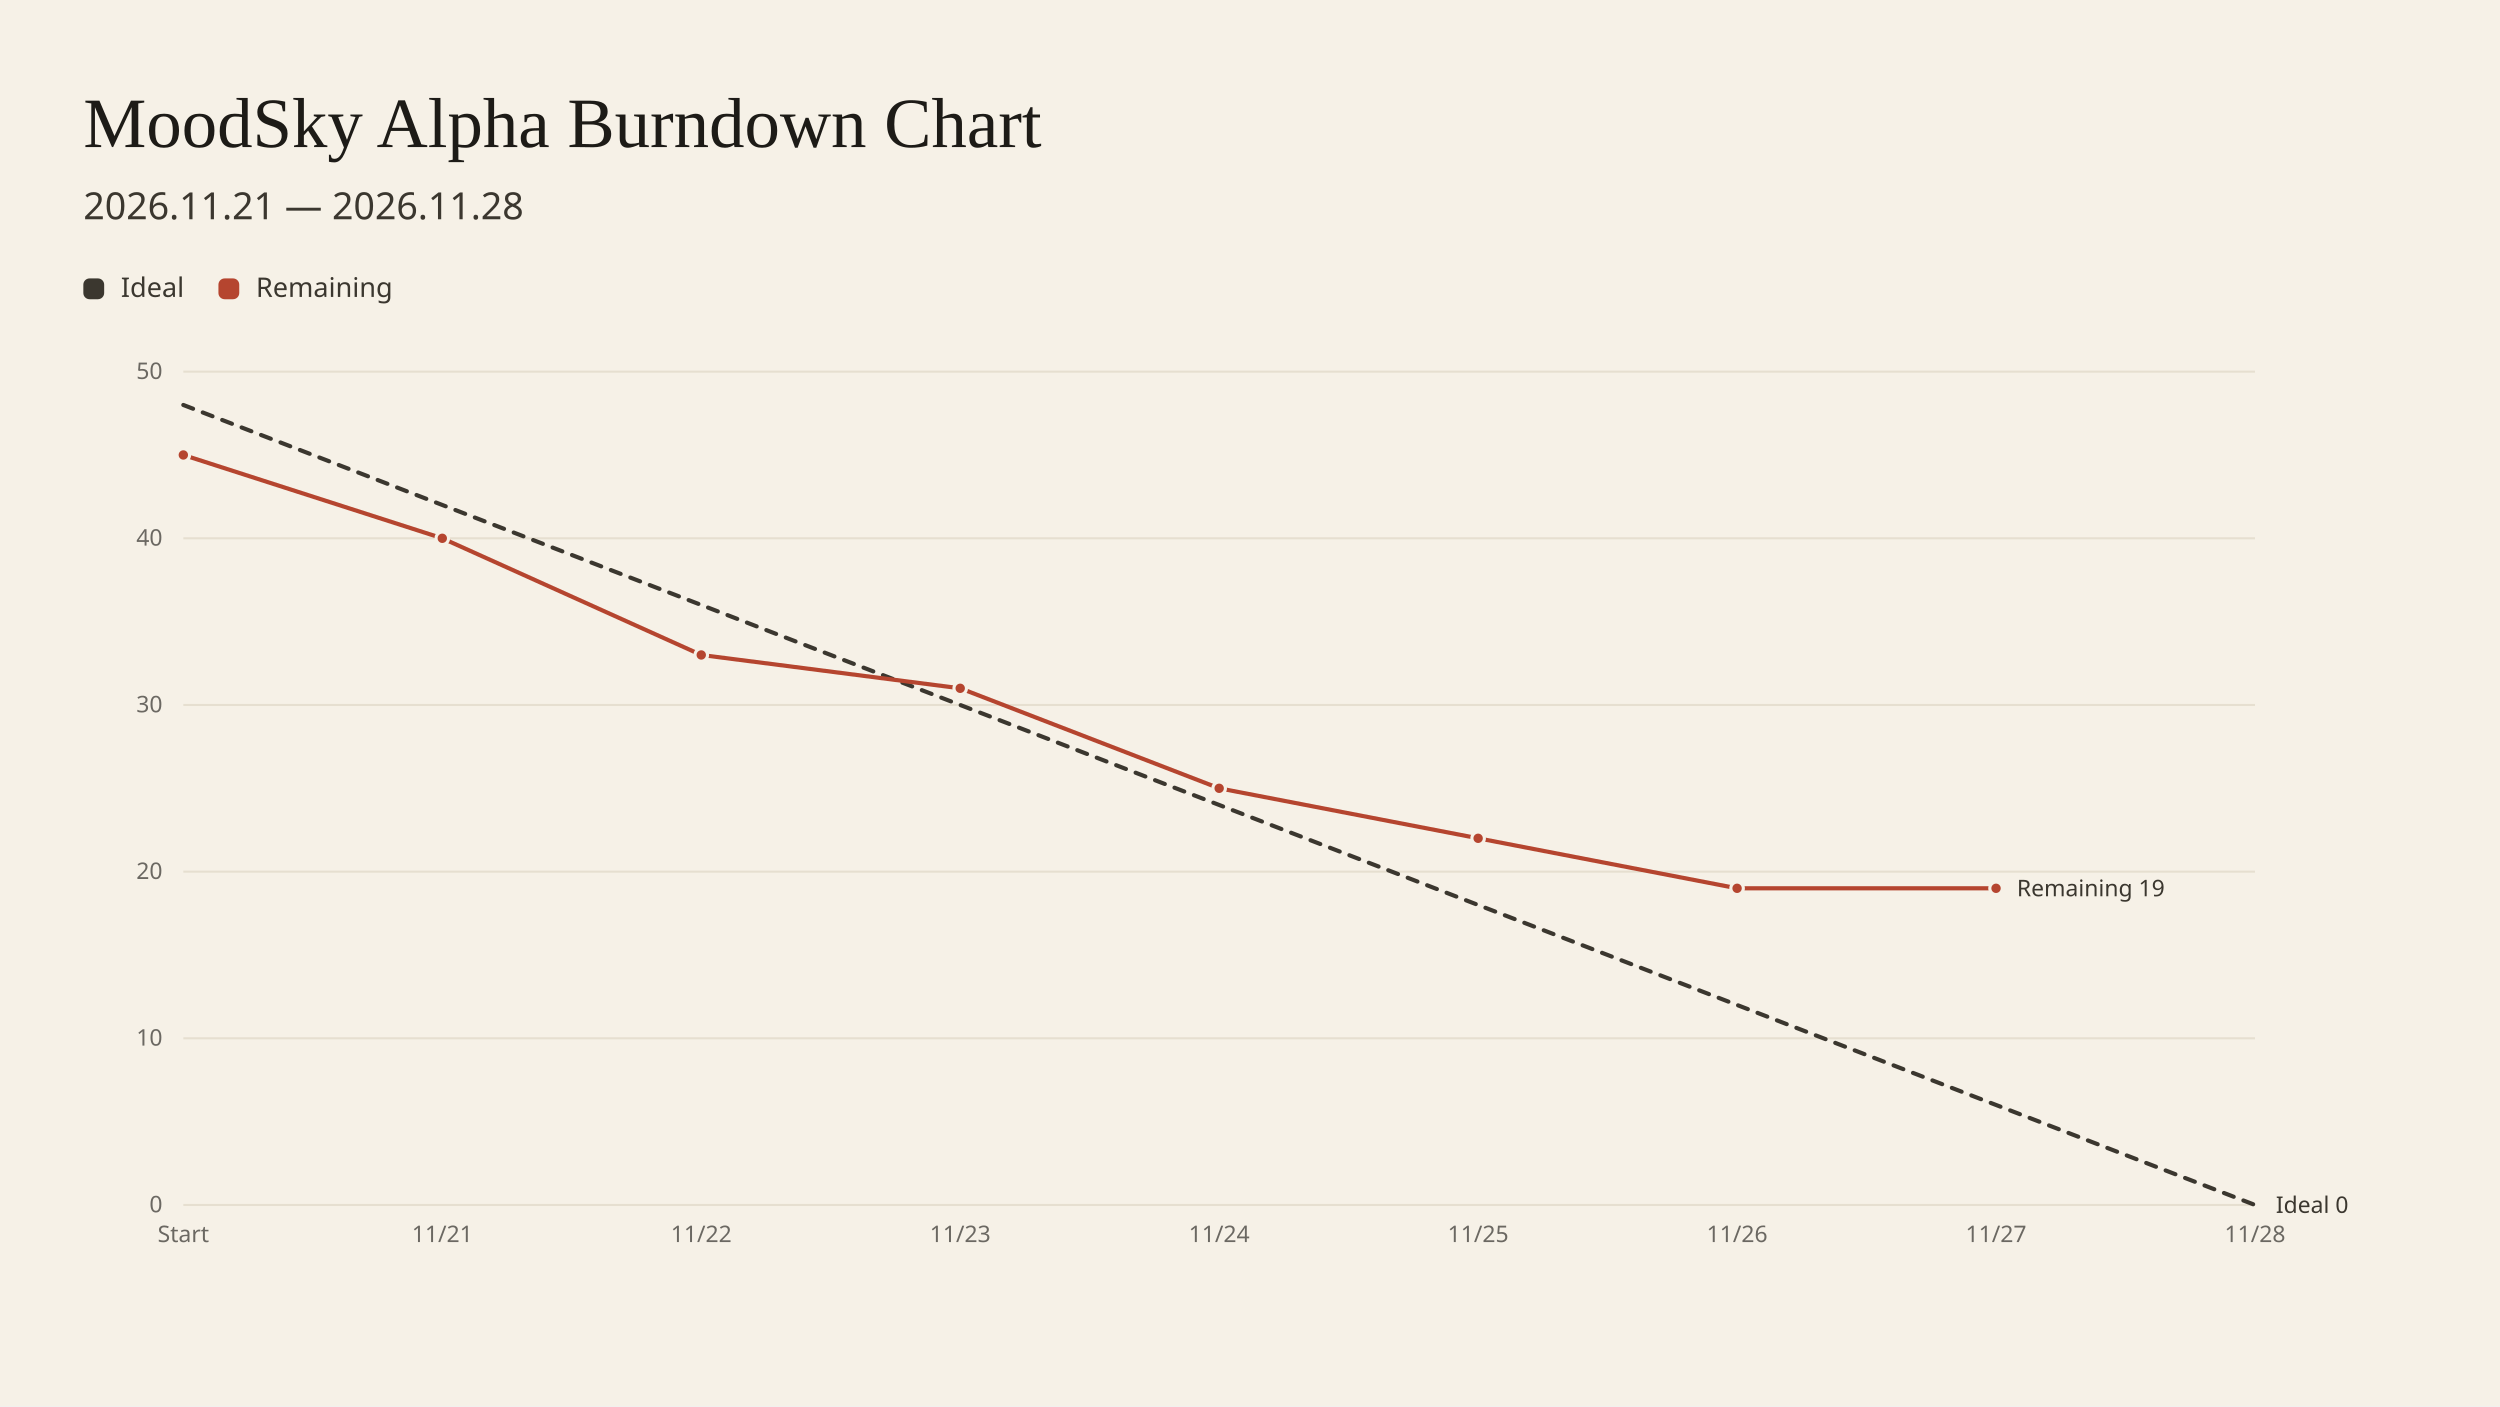
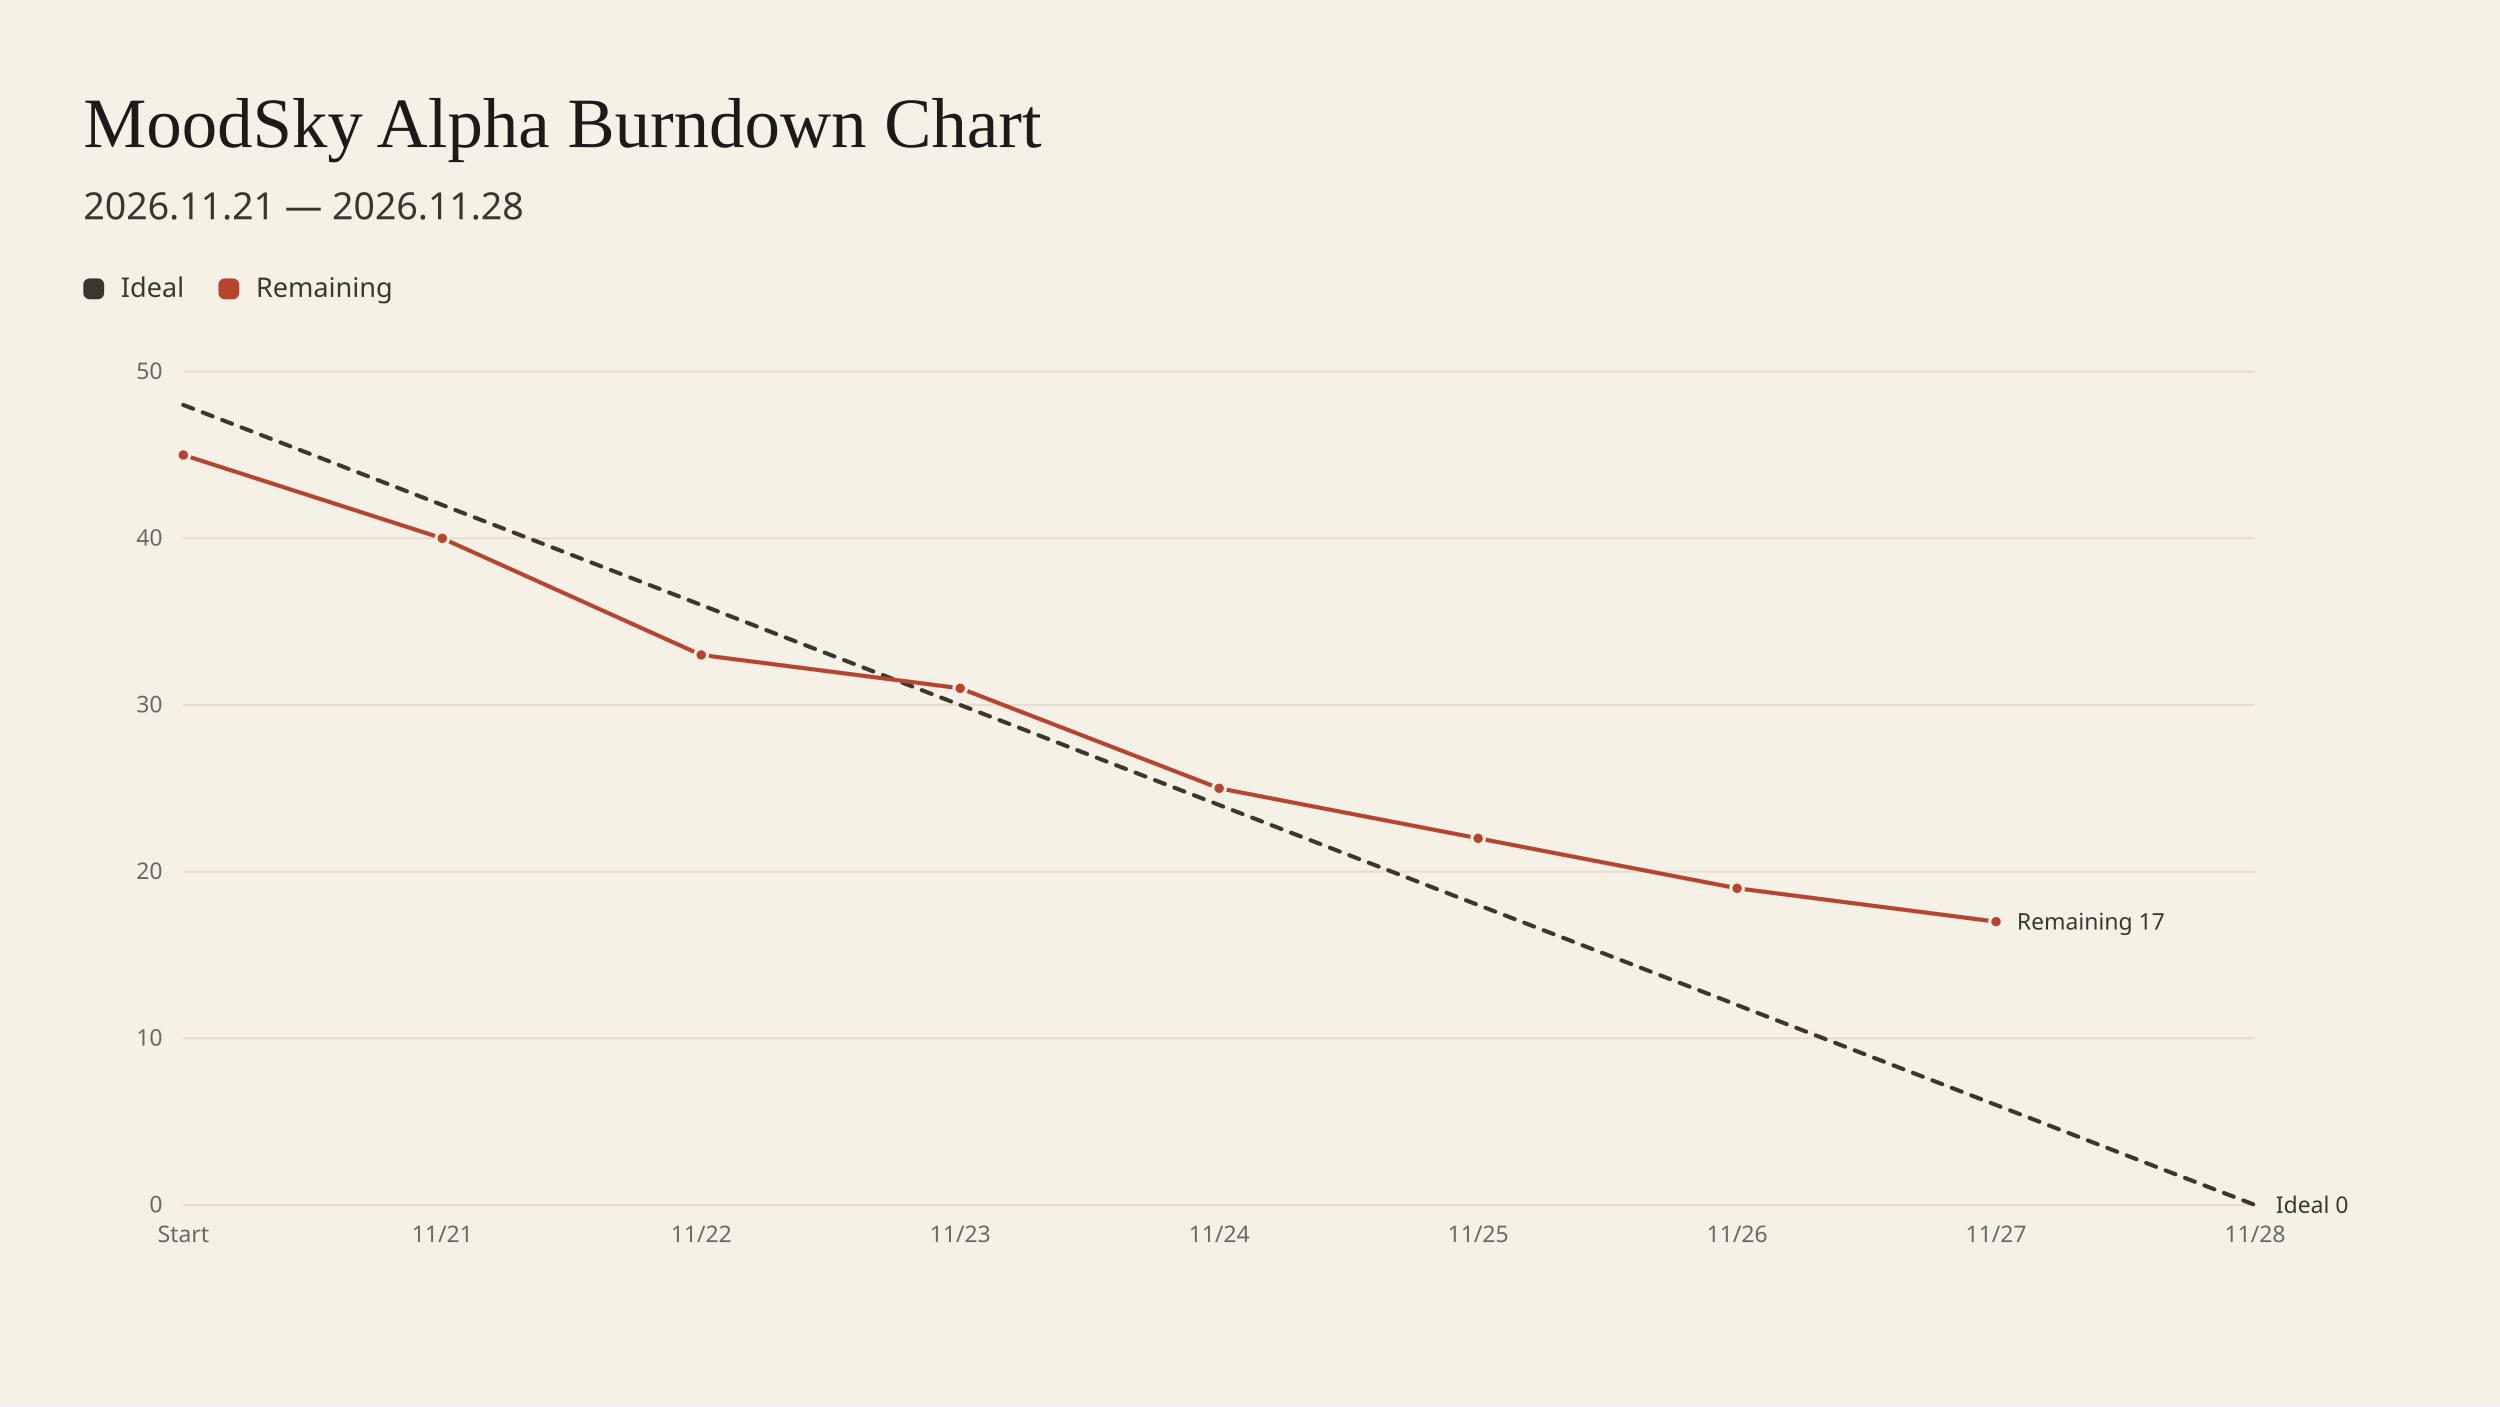
<svg xmlns="http://www.w3.org/2000/svg" width="1200" height="675" viewBox="0 0 1200 675" font-family="'Geist Variable', system-ui, sans-serif">
  <defs />
  <rect width="1200" height="675" fill="#f6f1e7" />
  <text x="40" y="70.6" font-family="Georgia, &quot;Times New Roman&quot;, serif" font-size="34" font-weight="400" fill="rgb(29, 27, 23)">
    <tspan x="40" dy="0">MoodSky Alpha Burndown Chart</tspan>
  </text>
  <text x="40" y="105.242" font-family="&quot;Geist Variable&quot;, system-ui, sans-serif" font-size="18" font-weight="400" fill="rgb(59, 55, 47)">
    <tspan x="40" dy="0">2026.11.21 — 2026.11.28</tspan>
  </text>
  <rect x="40" y="133.635" width="10" height="10" rx="3" fill="rgb(59, 55, 47)" />
  <rect x="104.844" y="133.635" width="10" height="10" rx="3" fill="rgb(181, 69, 47)" />
  <text x="58" y="142.535" font-family="&quot;Geist Variable&quot;, system-ui, sans-serif" font-size="13" font-weight="400" fill="rgb(59, 55, 47)">
    <tspan x="58" dy="0">Ideal</tspan>
  </text>
  <text x="122.844" y="142.535" font-family="&quot;Geist Variable&quot;, system-ui, sans-serif" font-size="13" font-weight="400" fill="rgb(59, 55, 47)">
    <tspan x="122.844" dy="0">Remaining</tspan>
  </text>
  <svg viewBox="0 0 1120 452" width="1120" height="452" role="img" x="40" y="162.385">
    <g transform="translate(48,16)">
      <g class="axis axis-y" fill="none" font-size="10" font-family="sans-serif" text-anchor="end">
        <g class="tick" opacity="1" transform="translate(0,400)">
          <line stroke="#e6dfd0" x2="994.4" />
          <text fill="#6b6862" x="-10" dy="0.32em" style="font-size: 11px; font-variant-numeric: tabular-nums;">0</text>
        </g>
        <g class="tick" opacity="1" transform="translate(0,320)">
          <line stroke="#e6dfd0" x2="994.4" />
          <text fill="#6b6862" x="-10" dy="0.32em" style="font-size: 11px; font-variant-numeric: tabular-nums;">10</text>
        </g>
        <g class="tick" opacity="1" transform="translate(0,240)">
          <line stroke="#e6dfd0" x2="994.4" />
          <text fill="#6b6862" x="-10" dy="0.32em" style="font-size: 11px; font-variant-numeric: tabular-nums;">20</text>
        </g>
        <g class="tick" opacity="1" transform="translate(0,160)">
          <line stroke="#e6dfd0" x2="994.4" />
          <text fill="#6b6862" x="-10" dy="0.32em" style="font-size: 11px; font-variant-numeric: tabular-nums;">30</text>
        </g>
        <g class="tick" opacity="1" transform="translate(0,80)">
          <line stroke="#e6dfd0" x2="994.4" />
          <text fill="#6b6862" x="-10" dy="0.32em" style="font-size: 11px; font-variant-numeric: tabular-nums;">40</text>
        </g>
        <g class="tick" opacity="1" transform="translate(0,0)">
          <line stroke="#e6dfd0" x2="994.4" />
          <text fill="#6b6862" x="-10" dy="0.32em" style="font-size: 11px; font-variant-numeric: tabular-nums;">50</text>
        </g>
      </g>
      <g class="axis axis-x" transform="translate(0,400)" fill="none" font-size="10" font-family="sans-serif" text-anchor="middle">
        <g class="tick" opacity="1" transform="translate(0,0)">
          <line stroke="currentColor" y2="0" />
          <text fill="#6b6862" y="10" dy="0.71em" style="font-size: 11px; font-variant-numeric: tabular-nums;">Start</text>
        </g>
        <g class="tick" opacity="1" transform="translate(124.3,0)">
          <line stroke="currentColor" y2="0" />
          <text fill="#6b6862" y="10" dy="0.71em" style="font-size: 11px; font-variant-numeric: tabular-nums;">11/21</text>
        </g>
        <g class="tick" opacity="1" transform="translate(248.6,0)">
          <line stroke="currentColor" y2="0" />
          <text fill="#6b6862" y="10" dy="0.71em" style="font-size: 11px; font-variant-numeric: tabular-nums;">11/22</text>
        </g>
        <g class="tick" opacity="1" transform="translate(372.9,0)">
          <line stroke="currentColor" y2="0" />
          <text fill="#6b6862" y="10" dy="0.71em" style="font-size: 11px; font-variant-numeric: tabular-nums;">11/23</text>
        </g>
        <g class="tick" opacity="1" transform="translate(497.2,0)">
          <line stroke="currentColor" y2="0" />
          <text fill="#6b6862" y="10" dy="0.71em" style="font-size: 11px; font-variant-numeric: tabular-nums;">11/24</text>
        </g>
        <g class="tick" opacity="1" transform="translate(621.5,0)">
          <line stroke="currentColor" y2="0" />
          <text fill="#6b6862" y="10" dy="0.71em" style="font-size: 11px; font-variant-numeric: tabular-nums;">11/25</text>
        </g>
        <g class="tick" opacity="1" transform="translate(745.8,0)">
          <line stroke="currentColor" y2="0" />
          <text fill="#6b6862" y="10" dy="0.71em" style="font-size: 11px; font-variant-numeric: tabular-nums;">11/26</text>
        </g>
        <g class="tick" opacity="1" transform="translate(870.1,0)">
          <line stroke="currentColor" y2="0" />
          <text fill="#6b6862" y="10" dy="0.71em" style="font-size: 11px; font-variant-numeric: tabular-nums;">11/27</text>
        </g>
        <g class="tick" opacity="1" transform="translate(994.4,0)">
          <line stroke="currentColor" y2="0" />
          <text fill="#6b6862" y="10" dy="0.71em" style="font-size: 11px; font-variant-numeric: tabular-nums;">11/28</text>
        </g>
      </g>
      <path d="M0,16L124.3,64L248.6,112L372.9,160L497.2,208L621.5,256L745.8,304L870.1,352L994.4,400" fill="none" stroke="#3b372f" stroke-width="2" stroke-dasharray="5 5" stroke-linejoin="round" stroke-linecap="round" stroke-dashoffset="0" />
-       <path d="M0,40L124.3,80L248.6,136L372.9,152L497.2,200L621.5,224L745.8,248L870.1,248" fill="none" stroke="#b5452f" stroke-width="2" stroke-linejoin="round" stroke-linecap="round" stroke-dashoffset="0" />
+       <path d="M0,40L124.3,80L248.6,136L372.9,152L497.2,200L621.5,224L745.8,248L870.1,264" fill="none" stroke="#b5452f" stroke-width="2" stroke-linejoin="round" stroke-linecap="round" stroke-dashoffset="0" />
      <g>
        <circle cx="0" cy="40" r="3" fill="#b5452f" stroke="#f6f1e7" stroke-width="1.5" opacity="1" />
        <circle cx="124.3" cy="80" r="3" fill="#b5452f" stroke="#f6f1e7" stroke-width="1.5" opacity="1" />
        <circle cx="248.6" cy="136" r="3" fill="#b5452f" stroke="#f6f1e7" stroke-width="1.5" opacity="1" />
        <circle cx="372.9" cy="152" r="3" fill="#b5452f" stroke="#f6f1e7" stroke-width="1.5" opacity="1" />
        <circle cx="497.2" cy="200" r="3" fill="#b5452f" stroke="#f6f1e7" stroke-width="1.5" opacity="1" />
        <circle cx="621.5" cy="224" r="3" fill="#b5452f" stroke="#f6f1e7" stroke-width="1.5" opacity="1" />
        <circle cx="745.8" cy="248" r="3" fill="#b5452f" stroke="#f6f1e7" stroke-width="1.5" opacity="1" />
-         <circle cx="870.1" cy="248" r="3" fill="#b5452f" stroke="#f6f1e7" stroke-width="1.5" opacity="1" />
+         <circle cx="870.1" cy="264" r="3" fill="#b5452f" stroke="#f6f1e7" stroke-width="1.5" opacity="1" />
      </g>
-       <text x="880.1" y="248" text-anchor="start" dominant-baseline="middle" fill="#3b372f" style="font-size: 11px; font-variant-numeric: tabular-nums; pointer-events: none;">Remaining 19</text>
+       <text x="880.1" y="264" text-anchor="start" dominant-baseline="middle" fill="#3b372f" style="font-size: 11px; font-variant-numeric: tabular-nums; pointer-events: none;">Remaining 17</text>
      <text x="1004.4" y="400" text-anchor="start" dominant-baseline="middle" fill="#3b372f" style="font-size: 11px; font-variant-numeric: tabular-nums; pointer-events: none;">Ideal 0</text>
      <g>
        <rect x="-62.15" y="0" width="124.3" height="400" fill="#ffffff" fill-opacity="0" style="cursor: default;" />
        <rect x="62.15" y="0" width="124.3" height="400" fill="#ffffff" fill-opacity="0" style="cursor: default;" />
        <rect x="186.45" y="0" width="124.3" height="400" fill="#ffffff" fill-opacity="0" style="cursor: default;" />
        <rect x="310.75" y="0" width="124.3" height="400" fill="#ffffff" fill-opacity="0" style="cursor: default;" />
        <rect x="435.05" y="0" width="124.3" height="400" fill="#ffffff" fill-opacity="0" style="cursor: default;" />
        <rect x="559.35" y="0" width="124.3" height="400" fill="#ffffff" fill-opacity="0" style="cursor: default;" />
        <rect x="683.65" y="0" width="124.3" height="400" fill="#ffffff" fill-opacity="0" style="cursor: default;" />
        <rect x="807.95" y="0" width="124.3" height="400" fill="#ffffff" fill-opacity="0" style="cursor: default;" />
        <rect x="932.25" y="0" width="124.3" height="400" fill="#ffffff" fill-opacity="0" style="cursor: default;" />
      </g>
    </g>
  </svg>
</svg>
